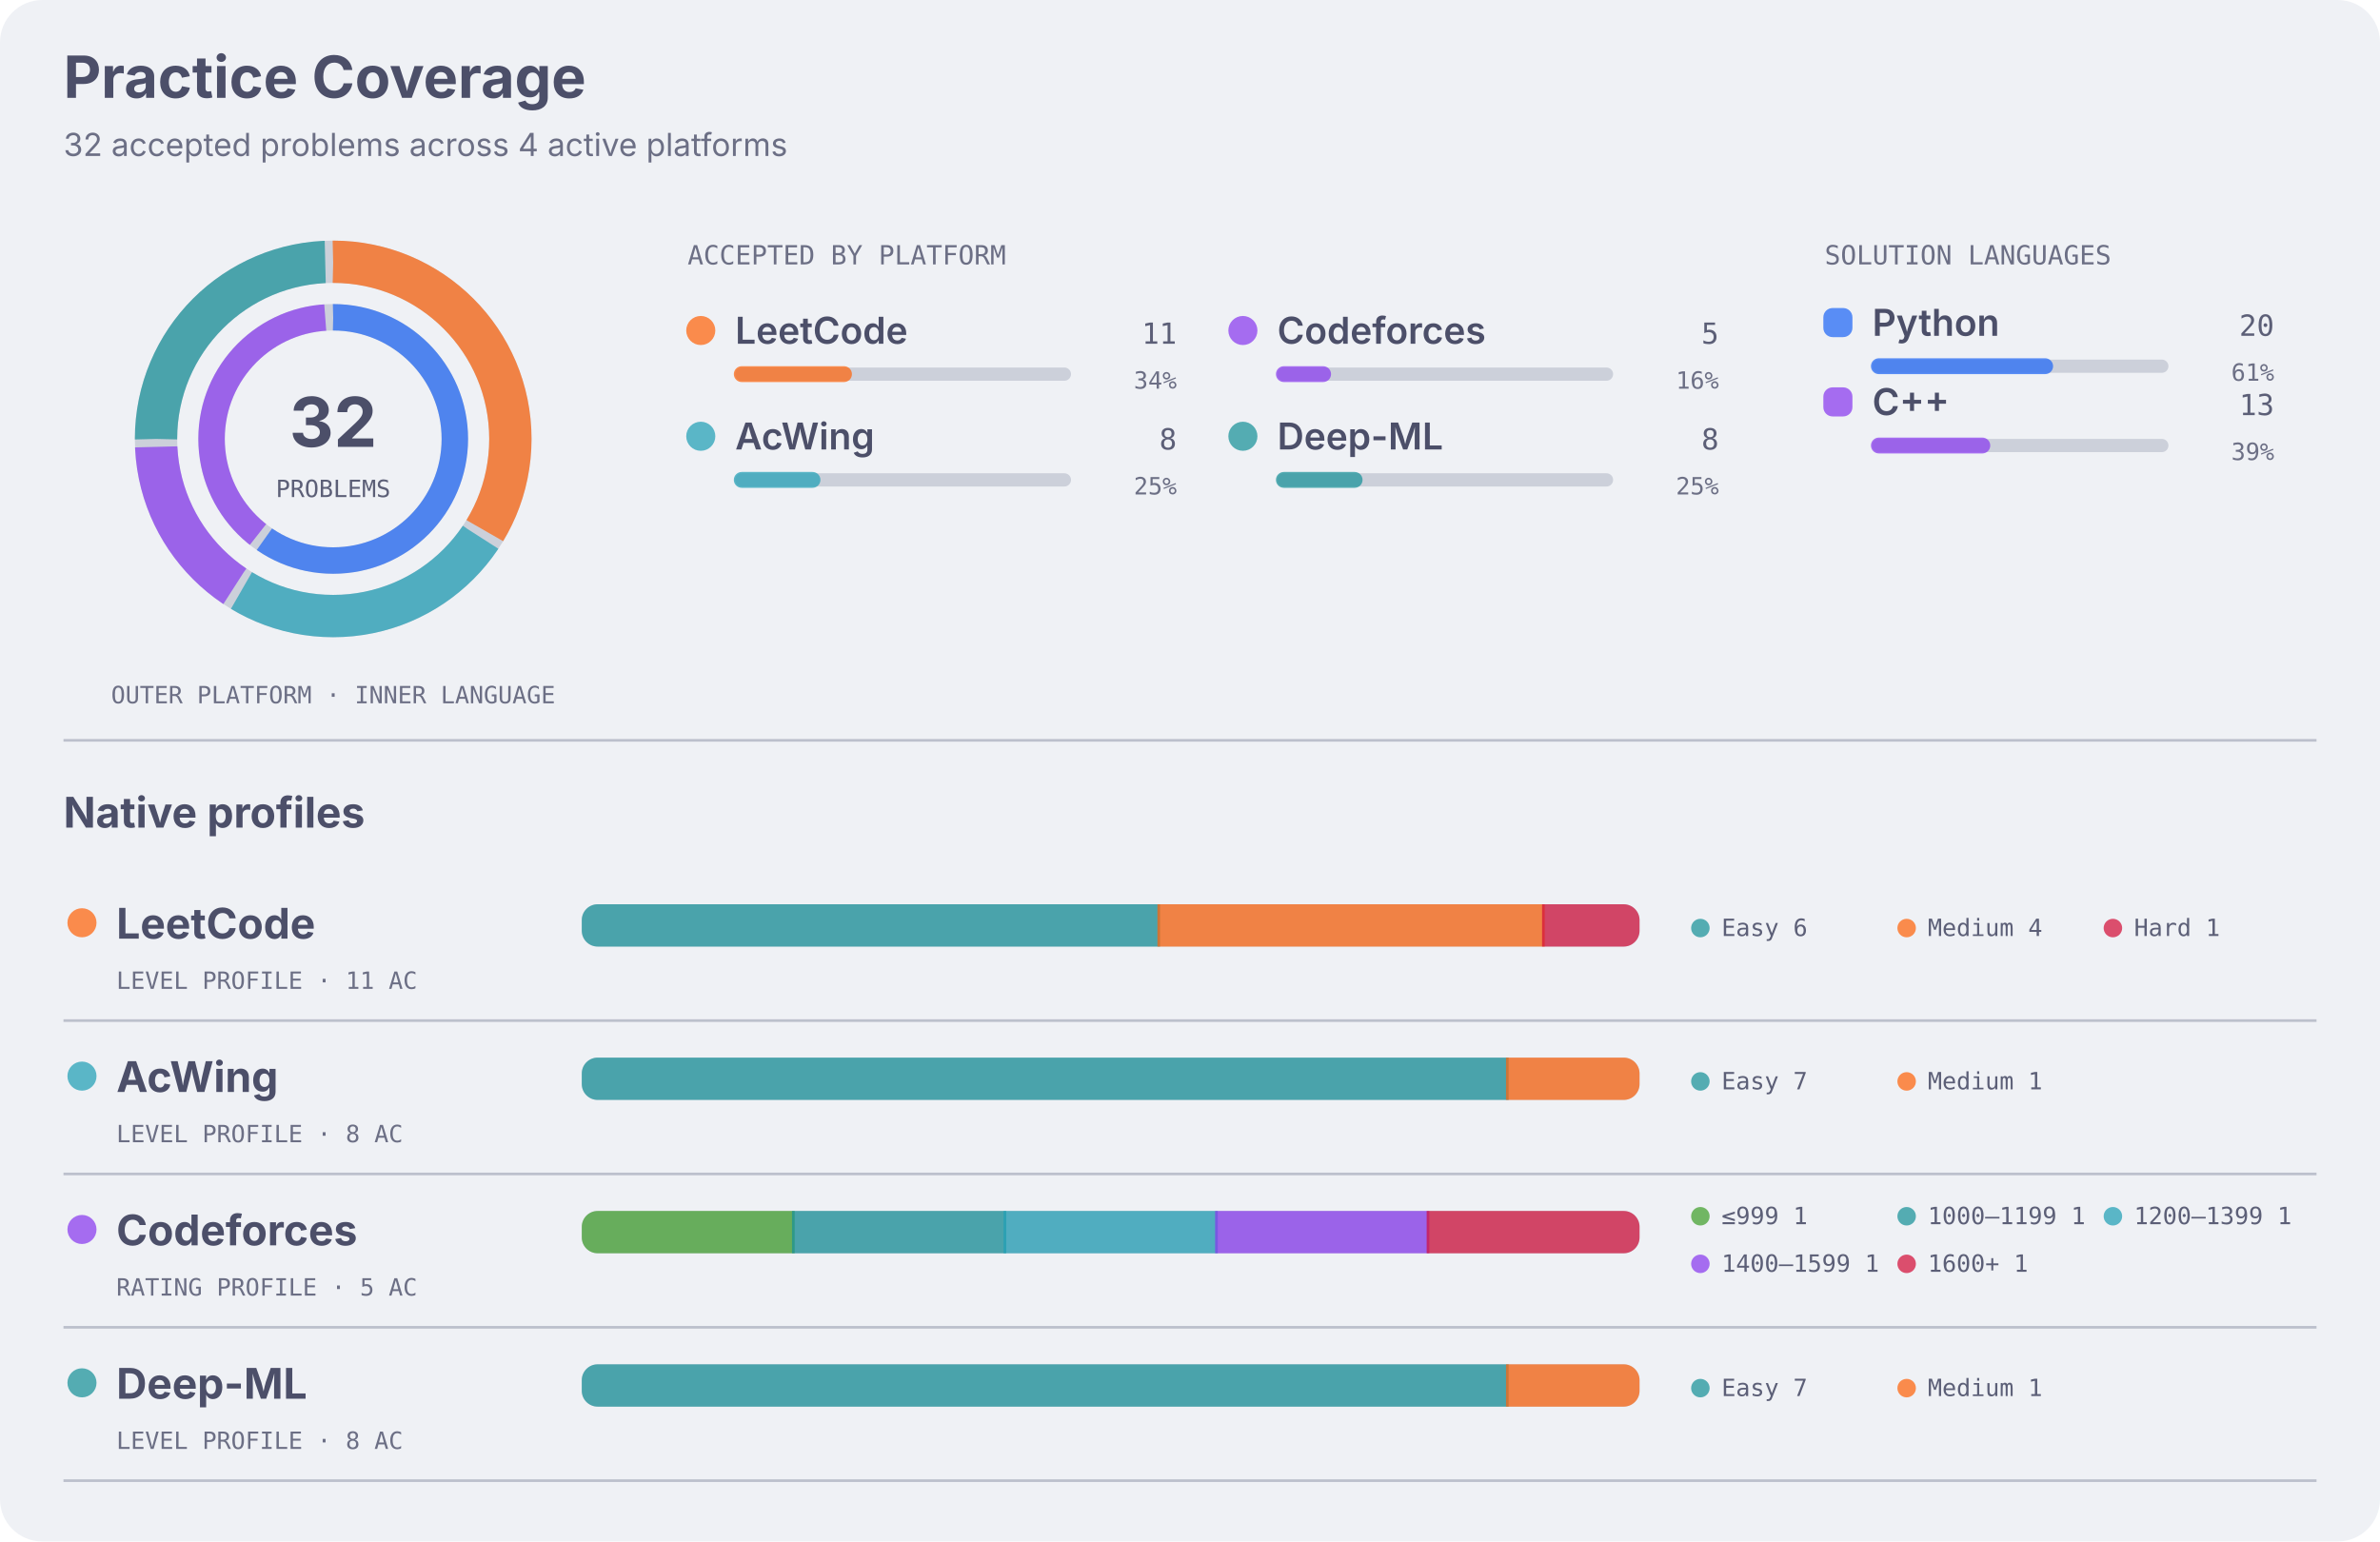
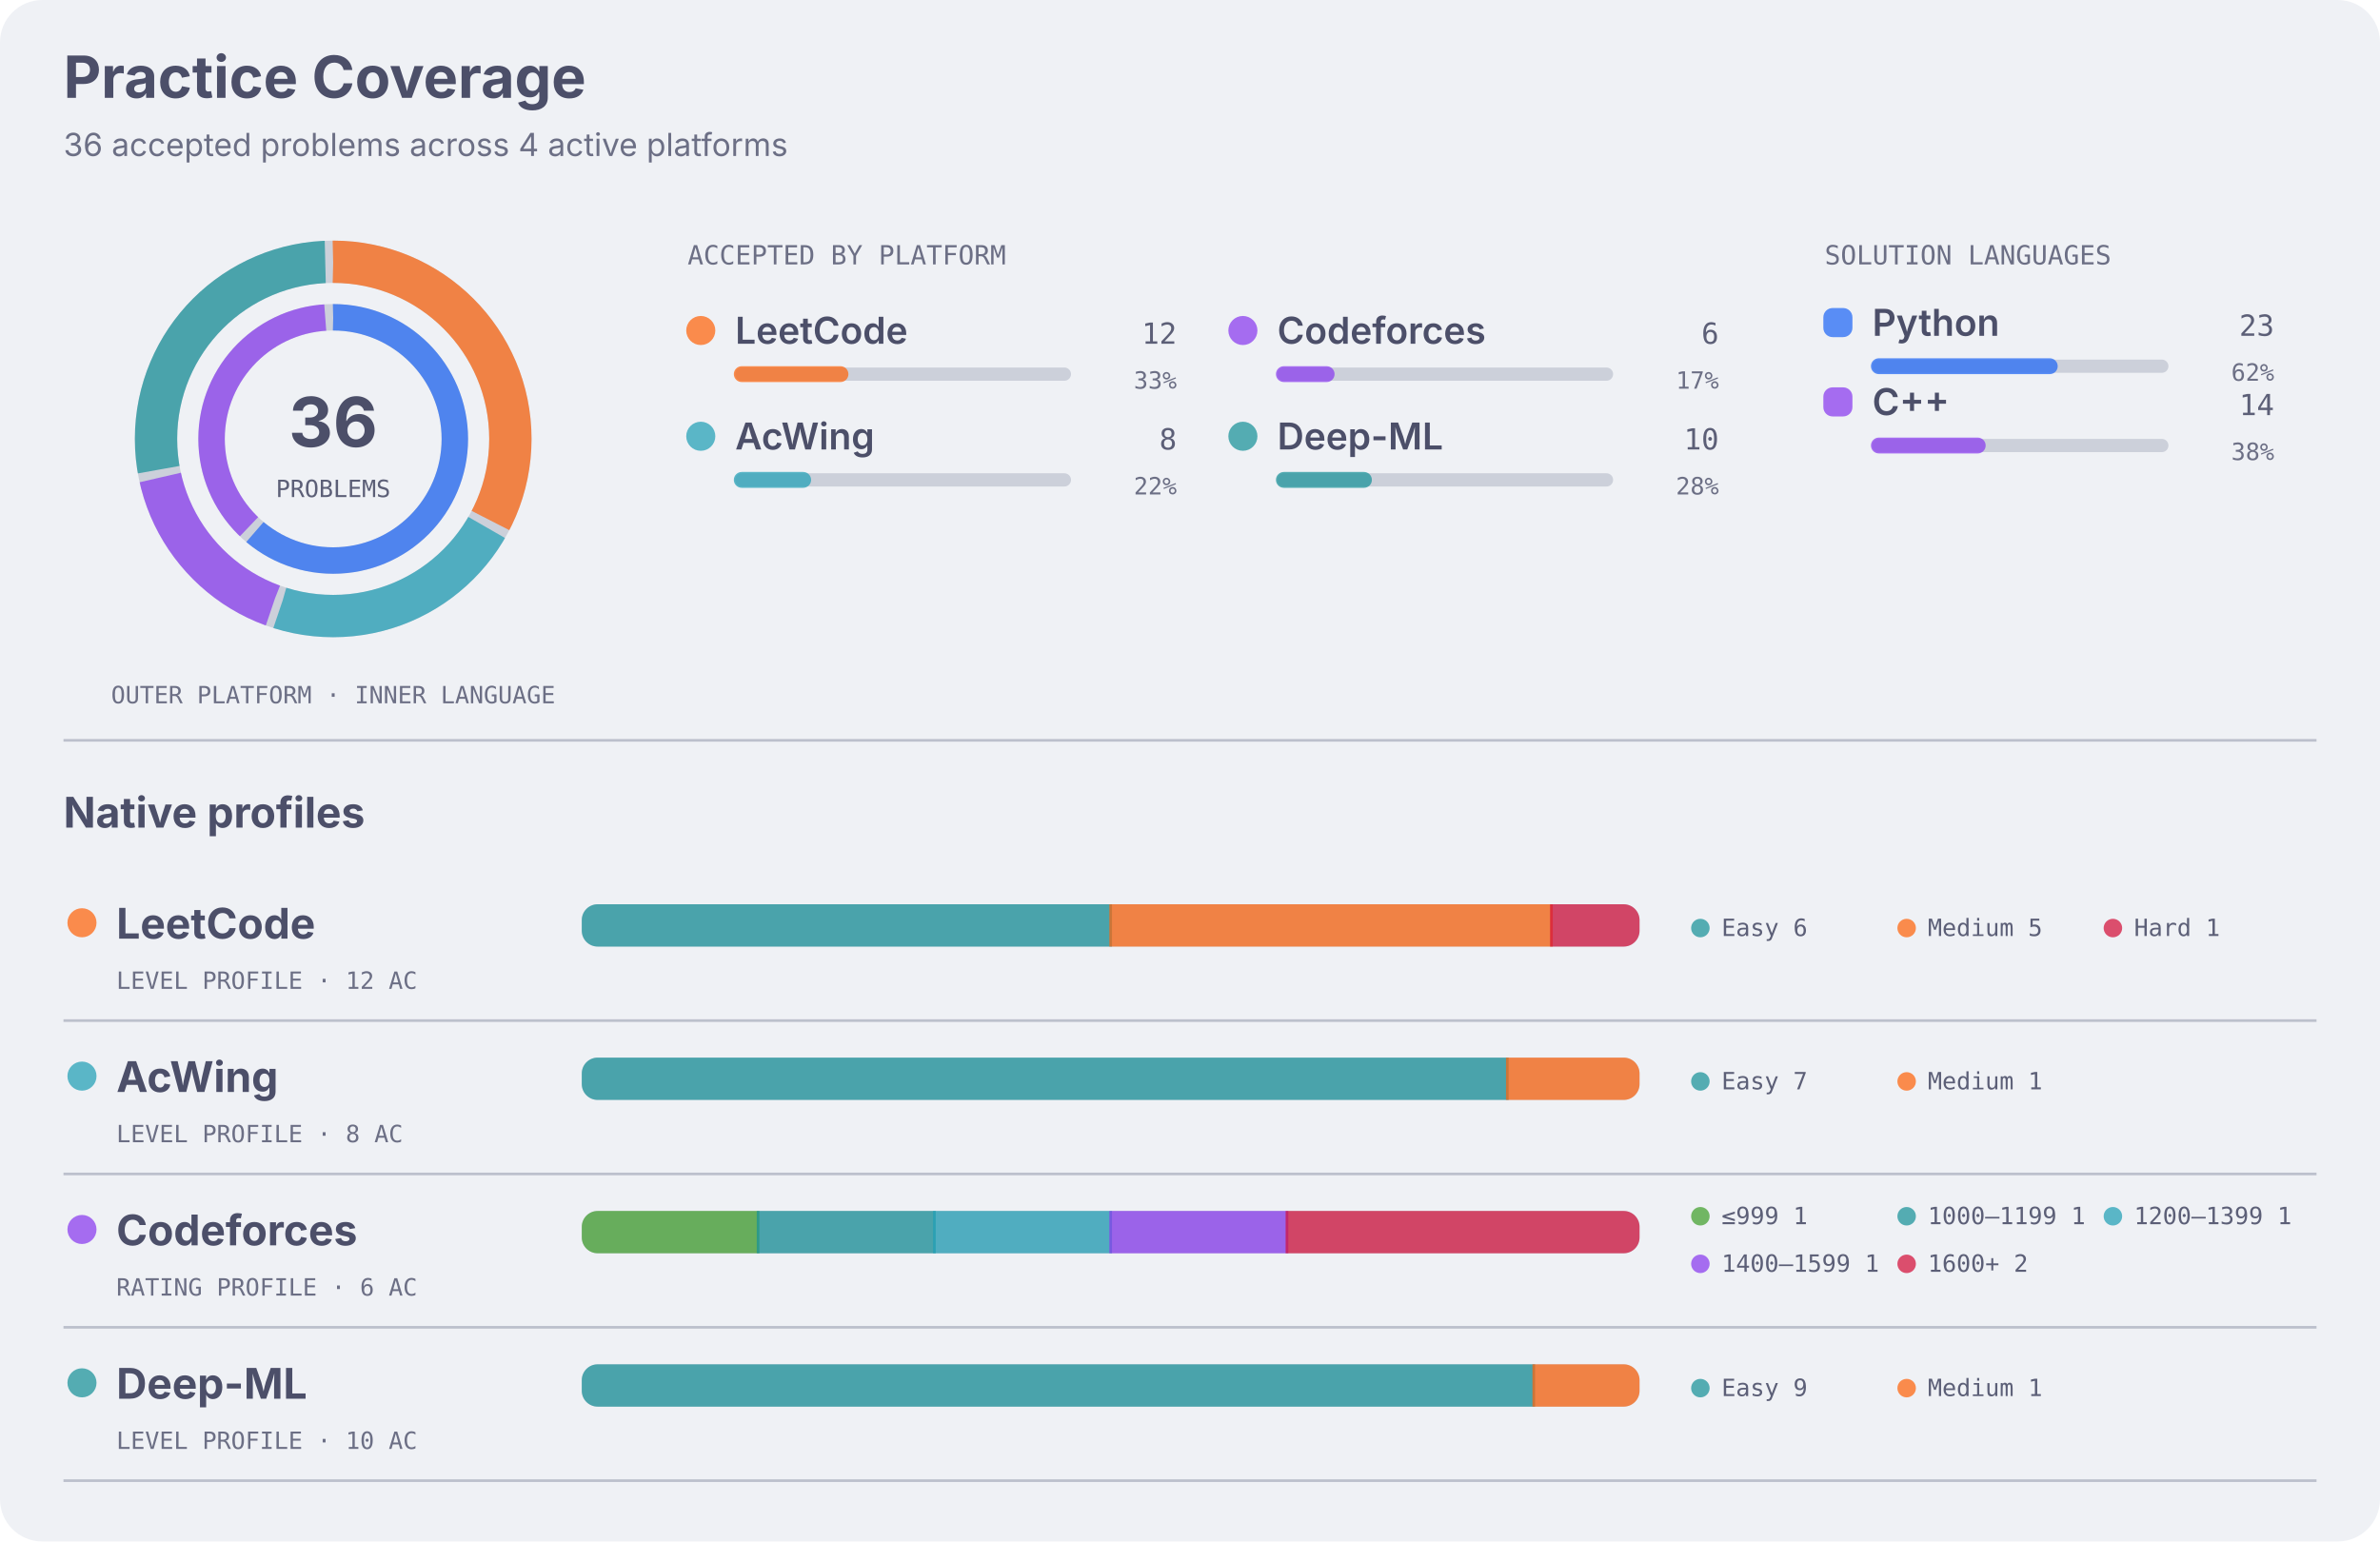
<svg xmlns="http://www.w3.org/2000/svg" width="900" height="583" viewBox="0 0 900 583" role="img" aria-labelledby="coverage-title coverage-desc">
  <style>
    .coverage-background { fill: #eff1f5; }
    .coverage-primary { fill: #4c4f69; }
    .coverage-secondary { fill: #5c5f77; }
    .coverage-muted { fill: #6c6f85; }
    .coverage-track { fill: #ccd0da; }
    .coverage-track-stroke { stroke: #ccd0da; }
    .coverage-divider { stroke: #bcc0cc; }
    .coverage-yellow { fill: #df8e1d; stroke: #df8e1d; }
    .coverage-blue { fill: #1e66f5; stroke: #1e66f5; }
    .coverage-sapphire { fill: #209fb5; stroke: #209fb5; }
    .coverage-mauve { fill: #8839ef; stroke: #8839ef; }
    .coverage-green { fill: #40a02b; stroke: #40a02b; }
    .coverage-peach { fill: #fe640b; stroke: #fe640b; }
    .coverage-red { fill: #d20f39; stroke: #d20f39; }
    .coverage-teal { fill: #179299; stroke: #179299; }
    .coverage-overlay { fill: #7c7f93; stroke: #7c7f93; }
    .coverage-accent { opacity: 0.72; }
    .coverage-empty { opacity: 0.32; }
    @media (prefers-color-scheme: dark) {
      .coverage-background { fill: #1e1e2e; }
      .coverage-primary { fill: #cdd6f4; }
      .coverage-secondary { fill: #bac2de; }
      .coverage-muted { fill: #a6adc8; }
      .coverage-track { fill: #313244; }
      .coverage-track-stroke { stroke: #313244; }
      .coverage-divider { stroke: #45475a; }
      .coverage-yellow { fill: #f9e2af; stroke: #f9e2af; }
      .coverage-blue { fill: #89b4fa; stroke: #89b4fa; }
      .coverage-sapphire { fill: #74c7ec; stroke: #74c7ec; }
      .coverage-mauve { fill: #cba6f7; stroke: #cba6f7; }
      .coverage-green { fill: #a6e3a1; stroke: #a6e3a1; }
      .coverage-peach { fill: #fab387; stroke: #fab387; }
      .coverage-red { fill: #f38ba8; stroke: #f38ba8; }
      .coverage-teal { fill: #94e2d5; stroke: #94e2d5; }
      .coverage-overlay { fill: #9399b2; stroke: #9399b2; }
      .coverage-accent { opacity: 1; }
      .coverage-empty { opacity: 0.45; }
    }
  </style>
  <rect class="coverage-background" width="900" height="583" rx="16" />
  <text class="coverage-primary" x="24" y="37" font-family="-apple-system,BlinkMacSystemFont,Segoe UI,sans-serif" font-size="22" font-weight="700">Practice Coverage</text>
-   <text class="coverage-muted" x="24" y="59" font-family="-apple-system,BlinkMacSystemFont,Segoe UI,sans-serif" font-size="12">32 accepted problems across 4 active platforms</text>
+   <text class="coverage-muted" x="24" y="59" font-family="-apple-system,BlinkMacSystemFont,Segoe UI,sans-serif" font-size="12">36 accepted problems across 4 active platforms</text>
  <circle class="coverage-track-stroke" cx="126" cy="166" r="67" fill="none" stroke-width="16" />
-   <circle class="coverage-accent coverage-peach" cx="126" cy="166" r="67" style="fill:none" stroke-width="16" stroke-dasharray="141.71 279.26" stroke-dashoffset="-0.00" transform="rotate(-90 126 166)" data-ring="platform" data-segment="LeetCode" data-count="11">
+   <circle class="coverage-accent coverage-peach" cx="126" cy="166" r="67" style="fill:none" stroke-width="16" stroke-dasharray="137.32 283.65" stroke-dashoffset="-0.00" transform="rotate(-90 126 166)" data-ring="platform" data-segment="LeetCode" data-count="12">
    </circle>
-   <circle class="coverage-accent coverage-sapphire" cx="126" cy="166" r="67" style="fill:none" stroke-width="16" stroke-dasharray="102.24 318.73" stroke-dashoffset="-144.71" transform="rotate(-90 126 166)" data-ring="platform" data-segment="AcWing" data-count="8">
+   <circle class="coverage-accent coverage-sapphire" cx="126" cy="166" r="67" style="fill:none" stroke-width="16" stroke-dasharray="90.55 330.42" stroke-dashoffset="-140.32" transform="rotate(-90 126 166)" data-ring="platform" data-segment="AcWing" data-count="8">
    </circle>
-   <circle class="coverage-accent coverage-mauve" cx="126" cy="166" r="67" style="fill:none" stroke-width="16" stroke-dasharray="62.78 358.20" stroke-dashoffset="-249.95" transform="rotate(-90 126 166)" data-ring="platform" data-segment="Codeforces" data-count="5">
+   <circle class="coverage-accent coverage-mauve" cx="126" cy="166" r="67" style="fill:none" stroke-width="16" stroke-dasharray="67.16 353.81" stroke-dashoffset="-233.87" transform="rotate(-90 126 166)" data-ring="platform" data-segment="Codeforces" data-count="6">
    </circle>
-   <circle class="coverage-accent coverage-teal" cx="126" cy="166" r="67" style="fill:none" stroke-width="16" stroke-dasharray="102.24 318.73" stroke-dashoffset="-315.73" transform="rotate(-90 126 166)" data-ring="platform" data-segment="Deep-ML" data-count="8">
+   <circle class="coverage-accent coverage-teal" cx="126" cy="166" r="67" style="fill:none" stroke-width="16" stroke-dasharray="113.94 307.04" stroke-dashoffset="-304.04" transform="rotate(-90 126 166)" data-ring="platform" data-segment="Deep-ML" data-count="10">
    </circle>
  <circle class="coverage-track-stroke" cx="126" cy="166" r="46" fill="none" stroke-width="10" />
-   <circle class="coverage-accent coverage-blue" cx="126" cy="166" r="46" style="fill:none" stroke-width="10" stroke-dasharray="172.17 116.86" stroke-dashoffset="-0.00" transform="rotate(-90 126 166)" data-ring="language" data-segment="Python" data-count="20">
+   <circle class="coverage-accent coverage-blue" cx="126" cy="166" r="46" style="fill:none" stroke-width="10" stroke-dasharray="176.67 112.36" stroke-dashoffset="-0.00" transform="rotate(-90 126 166)" data-ring="language" data-segment="Python" data-count="23">
    </circle>
-   <circle class="coverage-accent coverage-mauve" cx="126" cy="166" r="46" style="fill:none" stroke-width="10" stroke-dasharray="110.86 178.17" stroke-dashoffset="-175.17" transform="rotate(-90 126 166)" data-ring="language" data-segment="C++" data-count="13">
+   <circle class="coverage-accent coverage-mauve" cx="126" cy="166" r="46" style="fill:none" stroke-width="10" stroke-dasharray="106.36 182.67" stroke-dashoffset="-179.67" transform="rotate(-90 126 166)" data-ring="language" data-segment="C++" data-count="14">
    </circle>
-   <text class="coverage-primary" x="126" y="169" text-anchor="middle" font-family="-apple-system,BlinkMacSystemFont,Segoe UI,sans-serif" font-size="26" font-weight="700">32</text>
+   <text class="coverage-primary" x="126" y="169" text-anchor="middle" font-family="-apple-system,BlinkMacSystemFont,Segoe UI,sans-serif" font-size="26" font-weight="700">36</text>
  <text class="coverage-secondary" x="126" y="188" text-anchor="middle" font-family="ui-monospace,SFMono-Regular,Menlo,monospace" font-size="9">PROBLEMS</text>
  <text class="coverage-muted" x="126" y="266" text-anchor="middle" font-family="ui-monospace,SFMono-Regular,Menlo,monospace" font-size="9">OUTER PLATFORM · INNER LANGUAGE</text>
  <text class="coverage-muted" x="260" y="100" font-family="ui-monospace,SFMono-Regular,Menlo,monospace" font-size="10">ACCEPTED BY PLATFORM</text>
  <text class="coverage-muted" x="690" y="100" font-family="ui-monospace,SFMono-Regular,Menlo,monospace" font-size="10">SOLUTION LANGUAGES</text>
  <circle class="coverage-accent coverage-peach" cx="265" cy="125" r="5" />
  <text class="coverage-primary" x="278" y="130" font-family="-apple-system,BlinkMacSystemFont,Segoe UI,sans-serif" font-size="14" font-weight="600">LeetCode</text>
-   <text class="coverage-secondary" x="445" y="130" text-anchor="end" font-family="ui-monospace,SFMono-Regular,Menlo,monospace" font-size="11">11</text>
+   <text class="coverage-secondary" x="445" y="130" text-anchor="end" font-family="ui-monospace,SFMono-Regular,Menlo,monospace" font-size="11">12</text>
  <rect class="coverage-track" x="278" y="139" width="127" height="5" rx="2.5" />
-   <rect class="coverage-accent coverage-peach" x="278" y="139" width="43.66" height="5" rx="2.5" data-share="34.4" data-count="11">
+   <rect class="coverage-accent coverage-peach" x="278" y="139" width="42.33" height="5" rx="2.5" data-share="33.3" data-count="12">
    </rect>
-   <text class="coverage-muted" x="445" y="147" text-anchor="end" font-family="ui-monospace,SFMono-Regular,Menlo,monospace" font-size="9">34%</text>
+   <text class="coverage-muted" x="445" y="147" text-anchor="end" font-family="ui-monospace,SFMono-Regular,Menlo,monospace" font-size="9">33%</text>
  <circle class="coverage-accent coverage-sapphire" cx="265" cy="165" r="5" />
  <text class="coverage-primary" x="278" y="170" font-family="-apple-system,BlinkMacSystemFont,Segoe UI,sans-serif" font-size="14" font-weight="600">AcWing</text>
  <text class="coverage-secondary" x="445" y="170" text-anchor="end" font-family="ui-monospace,SFMono-Regular,Menlo,monospace" font-size="11">8</text>
  <rect class="coverage-track" x="278" y="179" width="127" height="5" rx="2.5" />
-   <rect class="coverage-accent coverage-sapphire" x="278" y="179" width="31.75" height="5" rx="2.5" data-share="25.0" data-count="8">
+   <rect class="coverage-accent coverage-sapphire" x="278" y="179" width="28.22" height="5" rx="2.5" data-share="22.2" data-count="8">
    </rect>
-   <text class="coverage-muted" x="445" y="187" text-anchor="end" font-family="ui-monospace,SFMono-Regular,Menlo,monospace" font-size="9">25%</text>
+   <text class="coverage-muted" x="445" y="187" text-anchor="end" font-family="ui-monospace,SFMono-Regular,Menlo,monospace" font-size="9">22%</text>
  <circle class="coverage-accent coverage-mauve" cx="470" cy="125" r="5" />
  <text class="coverage-primary" x="483" y="130" font-family="-apple-system,BlinkMacSystemFont,Segoe UI,sans-serif" font-size="14" font-weight="600">Codeforces</text>
-   <text class="coverage-secondary" x="650" y="130" text-anchor="end" font-family="ui-monospace,SFMono-Regular,Menlo,monospace" font-size="11">5</text>
+   <text class="coverage-secondary" x="650" y="130" text-anchor="end" font-family="ui-monospace,SFMono-Regular,Menlo,monospace" font-size="11">6</text>
  <rect class="coverage-track" x="483" y="139" width="127" height="5" rx="2.5" />
-   <rect class="coverage-accent coverage-mauve" x="483" y="139" width="19.84" height="5" rx="2.5" data-share="15.6" data-count="5">
+   <rect class="coverage-accent coverage-mauve" x="483" y="139" width="21.17" height="5" rx="2.5" data-share="16.7" data-count="6">
    </rect>
-   <text class="coverage-muted" x="650" y="147" text-anchor="end" font-family="ui-monospace,SFMono-Regular,Menlo,monospace" font-size="9">16%</text>
+   <text class="coverage-muted" x="650" y="147" text-anchor="end" font-family="ui-monospace,SFMono-Regular,Menlo,monospace" font-size="9">17%</text>
  <circle class="coverage-accent coverage-teal" cx="470" cy="165" r="5" />
  <text class="coverage-primary" x="483" y="170" font-family="-apple-system,BlinkMacSystemFont,Segoe UI,sans-serif" font-size="14" font-weight="600">Deep-ML</text>
-   <text class="coverage-secondary" x="650" y="170" text-anchor="end" font-family="ui-monospace,SFMono-Regular,Menlo,monospace" font-size="11">8</text>
+   <text class="coverage-secondary" x="650" y="170" text-anchor="end" font-family="ui-monospace,SFMono-Regular,Menlo,monospace" font-size="11">10</text>
  <rect class="coverage-track" x="483" y="179" width="127" height="5" rx="2.5" />
-   <rect class="coverage-accent coverage-teal" x="483" y="179" width="31.75" height="5" rx="2.5" data-share="25.0" data-count="8">
+   <rect class="coverage-accent coverage-teal" x="483" y="179" width="35.28" height="5" rx="2.5" data-share="27.8" data-count="10">
    </rect>
-   <text class="coverage-muted" x="650" y="187" text-anchor="end" font-family="ui-monospace,SFMono-Regular,Menlo,monospace" font-size="9">25%</text>
+   <text class="coverage-muted" x="650" y="187" text-anchor="end" font-family="ui-monospace,SFMono-Regular,Menlo,monospace" font-size="9">28%</text>
  <rect class="coverage-accent coverage-blue" x="690" y="117" width="10" height="10" rx="3" />
  <text class="coverage-primary" x="708" y="127" font-family="-apple-system,BlinkMacSystemFont,Segoe UI,sans-serif" font-size="14" font-weight="600">Python</text>
-   <text class="coverage-secondary" x="860" y="127" text-anchor="end" font-family="ui-monospace,SFMono-Regular,Menlo,monospace" font-size="11">20</text>
+   <text class="coverage-secondary" x="860" y="127" text-anchor="end" font-family="ui-monospace,SFMono-Regular,Menlo,monospace" font-size="11">23</text>
  <rect class="coverage-track" x="708" y="136" width="112" height="5" rx="2.5" />
-   <rect class="coverage-accent coverage-blue" x="708" y="136" width="67.88" height="5" rx="2.5" data-share="60.6" data-count="20">
+   <rect class="coverage-accent coverage-blue" x="708" y="136" width="69.62" height="5" rx="2.5" data-share="62.2" data-count="23">
    </rect>
-   <text class="coverage-muted" x="860" y="144" text-anchor="end" font-family="ui-monospace,SFMono-Regular,Menlo,monospace" font-size="9">61%</text>
+   <text class="coverage-muted" x="860" y="144" text-anchor="end" font-family="ui-monospace,SFMono-Regular,Menlo,monospace" font-size="9">62%</text>
  <rect class="coverage-accent coverage-mauve" x="690" y="147" width="10" height="10" rx="3" />
  <text class="coverage-primary" x="708" y="157" font-family="-apple-system,BlinkMacSystemFont,Segoe UI,sans-serif" font-size="14" font-weight="600">C++</text>
-   <text class="coverage-secondary" x="860" y="157" text-anchor="end" font-family="ui-monospace,SFMono-Regular,Menlo,monospace" font-size="11">13</text>
+   <text class="coverage-secondary" x="860" y="157" text-anchor="end" font-family="ui-monospace,SFMono-Regular,Menlo,monospace" font-size="11">14</text>
  <rect class="coverage-track" x="708" y="166" width="112" height="5" rx="2.5" />
-   <rect class="coverage-accent coverage-mauve" x="708" y="166" width="44.12" height="5" rx="2.5" data-share="39.4" data-count="13">
+   <rect class="coverage-accent coverage-mauve" x="708" y="166" width="42.38" height="5" rx="2.5" data-share="37.8" data-count="14">
    </rect>
-   <text class="coverage-muted" x="860" y="174" text-anchor="end" font-family="ui-monospace,SFMono-Regular,Menlo,monospace" font-size="9">39%</text>
+   <text class="coverage-muted" x="860" y="174" text-anchor="end" font-family="ui-monospace,SFMono-Regular,Menlo,monospace" font-size="9">38%</text>
  <line class="coverage-divider" x1="24" y1="280" x2="876" y2="280" />
  <text class="coverage-primary" x="24" y="313" font-family="-apple-system,BlinkMacSystemFont,Segoe UI,sans-serif" font-size="16" font-weight="700">Native profiles</text>
  <circle class="coverage-accent coverage-peach" cx="31" cy="349" r="5" />
  <text class="coverage-primary" x="44" y="355" font-family="-apple-system,BlinkMacSystemFont,Segoe UI,sans-serif" font-size="16" font-weight="650">LeetCode</text>
-   <text class="coverage-muted" x="44" y="374" font-family="ui-monospace,SFMono-Regular,Menlo,monospace" font-size="9">LEVEL PROFILE · 11 AC</text>
+   <text class="coverage-muted" x="44" y="374" font-family="ui-monospace,SFMono-Regular,Menlo,monospace" font-size="9">LEVEL PROFILE · 12 AC</text>
  <rect class="coverage-track" x="220" y="342" width="400" height="16" rx="6" />
  <clipPath id="leetcode-profile-clip">
    <rect x="220" y="342" width="400" height="16" rx="6" />
  </clipPath>
-   <rect x="220.00" y="342" width="218.18" height="16" class="coverage-accent coverage-teal" clip-path="url(#leetcode-profile-clip)" data-profile="leetcode" data-segment="Easy" data-count="6">
+   <rect x="220.00" y="342" width="200.00" height="16" class="coverage-accent coverage-teal" clip-path="url(#leetcode-profile-clip)" data-profile="leetcode" data-segment="Easy" data-count="6">
    </rect>
-   <rect x="438.18" y="342" width="145.45" height="16" class="coverage-accent coverage-peach" clip-path="url(#leetcode-profile-clip)" data-profile="leetcode" data-segment="Medium" data-count="4">
+   <rect x="420.00" y="342" width="166.67" height="16" class="coverage-accent coverage-peach" clip-path="url(#leetcode-profile-clip)" data-profile="leetcode" data-segment="Medium" data-count="5">
    </rect>
-   <rect x="583.64" y="342" width="36.36" height="16" class="coverage-accent coverage-red" clip-path="url(#leetcode-profile-clip)" data-profile="leetcode" data-segment="Hard" data-count="1">
+   <rect x="586.67" y="342" width="33.33" height="16" class="coverage-accent coverage-red" clip-path="url(#leetcode-profile-clip)" data-profile="leetcode" data-segment="Hard" data-count="1">
    </rect>
  <circle class="coverage-accent coverage-teal" cx="643" cy="351" r="3" />
  <text class="coverage-secondary" x="651" y="354" font-family="ui-monospace,SFMono-Regular,Menlo,monospace" font-size="9" data-profile-summary="leetcode" data-segment="Easy" data-count="6">Easy 6</text>
  <circle class="coverage-accent coverage-peach" cx="721" cy="351" r="3" />
-   <text class="coverage-secondary" x="729" y="354" font-family="ui-monospace,SFMono-Regular,Menlo,monospace" font-size="9" data-profile-summary="leetcode" data-segment="Medium" data-count="4">Medium 4</text>
+   <text class="coverage-secondary" x="729" y="354" font-family="ui-monospace,SFMono-Regular,Menlo,monospace" font-size="9" data-profile-summary="leetcode" data-segment="Medium" data-count="5">Medium 5</text>
  <circle class="coverage-accent coverage-red" cx="799" cy="351" r="3" />
  <text class="coverage-secondary" x="807" y="354" font-family="ui-monospace,SFMono-Regular,Menlo,monospace" font-size="9" data-profile-summary="leetcode" data-segment="Hard" data-count="1">Hard 1</text>
  <line class="coverage-divider" x1="24" y1="386" x2="876" y2="386" />
  <circle class="coverage-accent coverage-sapphire" cx="31" cy="407" r="5" />
  <text class="coverage-primary" x="44" y="413" font-family="-apple-system,BlinkMacSystemFont,Segoe UI,sans-serif" font-size="16" font-weight="650">AcWing</text>
  <text class="coverage-muted" x="44" y="432" font-family="ui-monospace,SFMono-Regular,Menlo,monospace" font-size="9">LEVEL PROFILE · 8 AC</text>
  <rect class="coverage-track" x="220" y="400" width="400" height="16" rx="6" />
  <clipPath id="acwing-profile-clip">
    <rect x="220" y="400" width="400" height="16" rx="6" />
  </clipPath>
  <rect x="220.00" y="400" width="350.00" height="16" class="coverage-accent coverage-teal" clip-path="url(#acwing-profile-clip)" data-profile="acwing" data-segment="Easy" data-count="7">
    </rect>
  <rect x="570.00" y="400" width="50.00" height="16" class="coverage-accent coverage-peach" clip-path="url(#acwing-profile-clip)" data-profile="acwing" data-segment="Medium" data-count="1">
    </rect>
  <circle class="coverage-accent coverage-teal" cx="643" cy="409" r="3" />
  <text class="coverage-secondary" x="651" y="412" font-family="ui-monospace,SFMono-Regular,Menlo,monospace" font-size="9" data-profile-summary="acwing" data-segment="Easy" data-count="7">Easy 7</text>
  <circle class="coverage-accent coverage-peach" cx="721" cy="409" r="3" />
  <text class="coverage-secondary" x="729" y="412" font-family="ui-monospace,SFMono-Regular,Menlo,monospace" font-size="9" data-profile-summary="acwing" data-segment="Medium" data-count="1">Medium 1</text>
  <line class="coverage-divider" x1="24" y1="444" x2="876" y2="444" />
  <circle class="coverage-accent coverage-mauve" cx="31" cy="465" r="5" />
  <text class="coverage-primary" x="44" y="471" font-family="-apple-system,BlinkMacSystemFont,Segoe UI,sans-serif" font-size="16" font-weight="650">Codeforces</text>
-   <text class="coverage-muted" x="44" y="490" font-family="ui-monospace,SFMono-Regular,Menlo,monospace" font-size="9">RATING PROFILE · 5 AC</text>
+   <text class="coverage-muted" x="44" y="490" font-family="ui-monospace,SFMono-Regular,Menlo,monospace" font-size="9">RATING PROFILE · 6 AC</text>
  <rect class="coverage-track" x="220" y="458" width="400" height="16" rx="6" />
  <clipPath id="codeforces-profile-clip">
    <rect x="220" y="458" width="400" height="16" rx="6" />
  </clipPath>
-   <rect x="220.00" y="458" width="80.00" height="16" class="coverage-accent coverage-green" clip-path="url(#codeforces-profile-clip)" data-profile="codeforces" data-segment="≤999" data-count="1">
+   <rect x="220.00" y="458" width="66.67" height="16" class="coverage-accent coverage-green" clip-path="url(#codeforces-profile-clip)" data-profile="codeforces" data-segment="≤999" data-count="1">
    </rect>
-   <rect x="300.00" y="458" width="80.00" height="16" class="coverage-accent coverage-teal" clip-path="url(#codeforces-profile-clip)" data-profile="codeforces" data-segment="1000–1199" data-count="1">
+   <rect x="286.67" y="458" width="66.67" height="16" class="coverage-accent coverage-teal" clip-path="url(#codeforces-profile-clip)" data-profile="codeforces" data-segment="1000–1199" data-count="1">
    </rect>
-   <rect x="380.00" y="458" width="80.00" height="16" class="coverage-accent coverage-sapphire" clip-path="url(#codeforces-profile-clip)" data-profile="codeforces" data-segment="1200–1399" data-count="1">
+   <rect x="353.33" y="458" width="66.67" height="16" class="coverage-accent coverage-sapphire" clip-path="url(#codeforces-profile-clip)" data-profile="codeforces" data-segment="1200–1399" data-count="1">
    </rect>
-   <rect x="460.00" y="458" width="80.00" height="16" class="coverage-accent coverage-mauve" clip-path="url(#codeforces-profile-clip)" data-profile="codeforces" data-segment="1400–1599" data-count="1">
+   <rect x="420.00" y="458" width="66.67" height="16" class="coverage-accent coverage-mauve" clip-path="url(#codeforces-profile-clip)" data-profile="codeforces" data-segment="1400–1599" data-count="1">
    </rect>
-   <rect x="540.00" y="458" width="80.00" height="16" class="coverage-accent coverage-red" clip-path="url(#codeforces-profile-clip)" data-profile="codeforces" data-segment="1600+" data-count="1">
+   <rect x="486.67" y="458" width="133.33" height="16" class="coverage-accent coverage-red" clip-path="url(#codeforces-profile-clip)" data-profile="codeforces" data-segment="1600+" data-count="2">
    </rect>
  <circle class="coverage-accent coverage-green" cx="643" cy="460" r="3" />
  <text class="coverage-secondary" x="651" y="463" font-family="ui-monospace,SFMono-Regular,Menlo,monospace" font-size="9" data-profile-summary="codeforces" data-segment="≤999" data-count="1">≤999 1</text>
  <circle class="coverage-accent coverage-teal" cx="721" cy="460" r="3" />
  <text class="coverage-secondary" x="729" y="463" font-family="ui-monospace,SFMono-Regular,Menlo,monospace" font-size="9" data-profile-summary="codeforces" data-segment="1000–1199" data-count="1">1000–1199 1</text>
  <circle class="coverage-accent coverage-sapphire" cx="799" cy="460" r="3" />
  <text class="coverage-secondary" x="807" y="463" font-family="ui-monospace,SFMono-Regular,Menlo,monospace" font-size="9" data-profile-summary="codeforces" data-segment="1200–1399" data-count="1">1200–1399 1</text>
  <circle class="coverage-accent coverage-mauve" cx="643" cy="478" r="3" />
  <text class="coverage-secondary" x="651" y="481" font-family="ui-monospace,SFMono-Regular,Menlo,monospace" font-size="9" data-profile-summary="codeforces" data-segment="1400–1599" data-count="1">1400–1599 1</text>
  <circle class="coverage-accent coverage-red" cx="721" cy="478" r="3" />
-   <text class="coverage-secondary" x="729" y="481" font-family="ui-monospace,SFMono-Regular,Menlo,monospace" font-size="9" data-profile-summary="codeforces" data-segment="1600+" data-count="1">1600+ 1</text>
+   <text class="coverage-secondary" x="729" y="481" font-family="ui-monospace,SFMono-Regular,Menlo,monospace" font-size="9" data-profile-summary="codeforces" data-segment="1600+" data-count="2">1600+ 2</text>
  <line class="coverage-divider" x1="24" y1="502" x2="876" y2="502" />
  <circle class="coverage-accent coverage-teal" cx="31" cy="523" r="5" />
  <text class="coverage-primary" x="44" y="529" font-family="-apple-system,BlinkMacSystemFont,Segoe UI,sans-serif" font-size="16" font-weight="650">Deep-ML</text>
-   <text class="coverage-muted" x="44" y="548" font-family="ui-monospace,SFMono-Regular,Menlo,monospace" font-size="9">LEVEL PROFILE · 8 AC</text>
+   <text class="coverage-muted" x="44" y="548" font-family="ui-monospace,SFMono-Regular,Menlo,monospace" font-size="9">LEVEL PROFILE · 10 AC</text>
  <rect class="coverage-track" x="220" y="516" width="400" height="16" rx="6" />
  <clipPath id="deep-ml-profile-clip">
    <rect x="220" y="516" width="400" height="16" rx="6" />
  </clipPath>
-   <rect x="220.00" y="516" width="350.00" height="16" class="coverage-accent coverage-teal" clip-path="url(#deep-ml-profile-clip)" data-profile="deep-ml" data-segment="Easy" data-count="7">
+   <rect x="220.00" y="516" width="360.00" height="16" class="coverage-accent coverage-teal" clip-path="url(#deep-ml-profile-clip)" data-profile="deep-ml" data-segment="Easy" data-count="9">
    </rect>
-   <rect x="570.00" y="516" width="50.00" height="16" class="coverage-accent coverage-peach" clip-path="url(#deep-ml-profile-clip)" data-profile="deep-ml" data-segment="Medium" data-count="1">
+   <rect x="580.00" y="516" width="40.00" height="16" class="coverage-accent coverage-peach" clip-path="url(#deep-ml-profile-clip)" data-profile="deep-ml" data-segment="Medium" data-count="1">
    </rect>
  <circle class="coverage-accent coverage-teal" cx="643" cy="525" r="3" />
-   <text class="coverage-secondary" x="651" y="528" font-family="ui-monospace,SFMono-Regular,Menlo,monospace" font-size="9" data-profile-summary="deep-ml" data-segment="Easy" data-count="7">Easy 7</text>
+   <text class="coverage-secondary" x="651" y="528" font-family="ui-monospace,SFMono-Regular,Menlo,monospace" font-size="9" data-profile-summary="deep-ml" data-segment="Easy" data-count="9">Easy 9</text>
  <circle class="coverage-accent coverage-peach" cx="721" cy="525" r="3" />
  <text class="coverage-secondary" x="729" y="528" font-family="ui-monospace,SFMono-Regular,Menlo,monospace" font-size="9" data-profile-summary="deep-ml" data-segment="Medium" data-count="1">Medium 1</text>
  <line class="coverage-divider" x1="24" y1="560" x2="876" y2="560" />
</svg>
